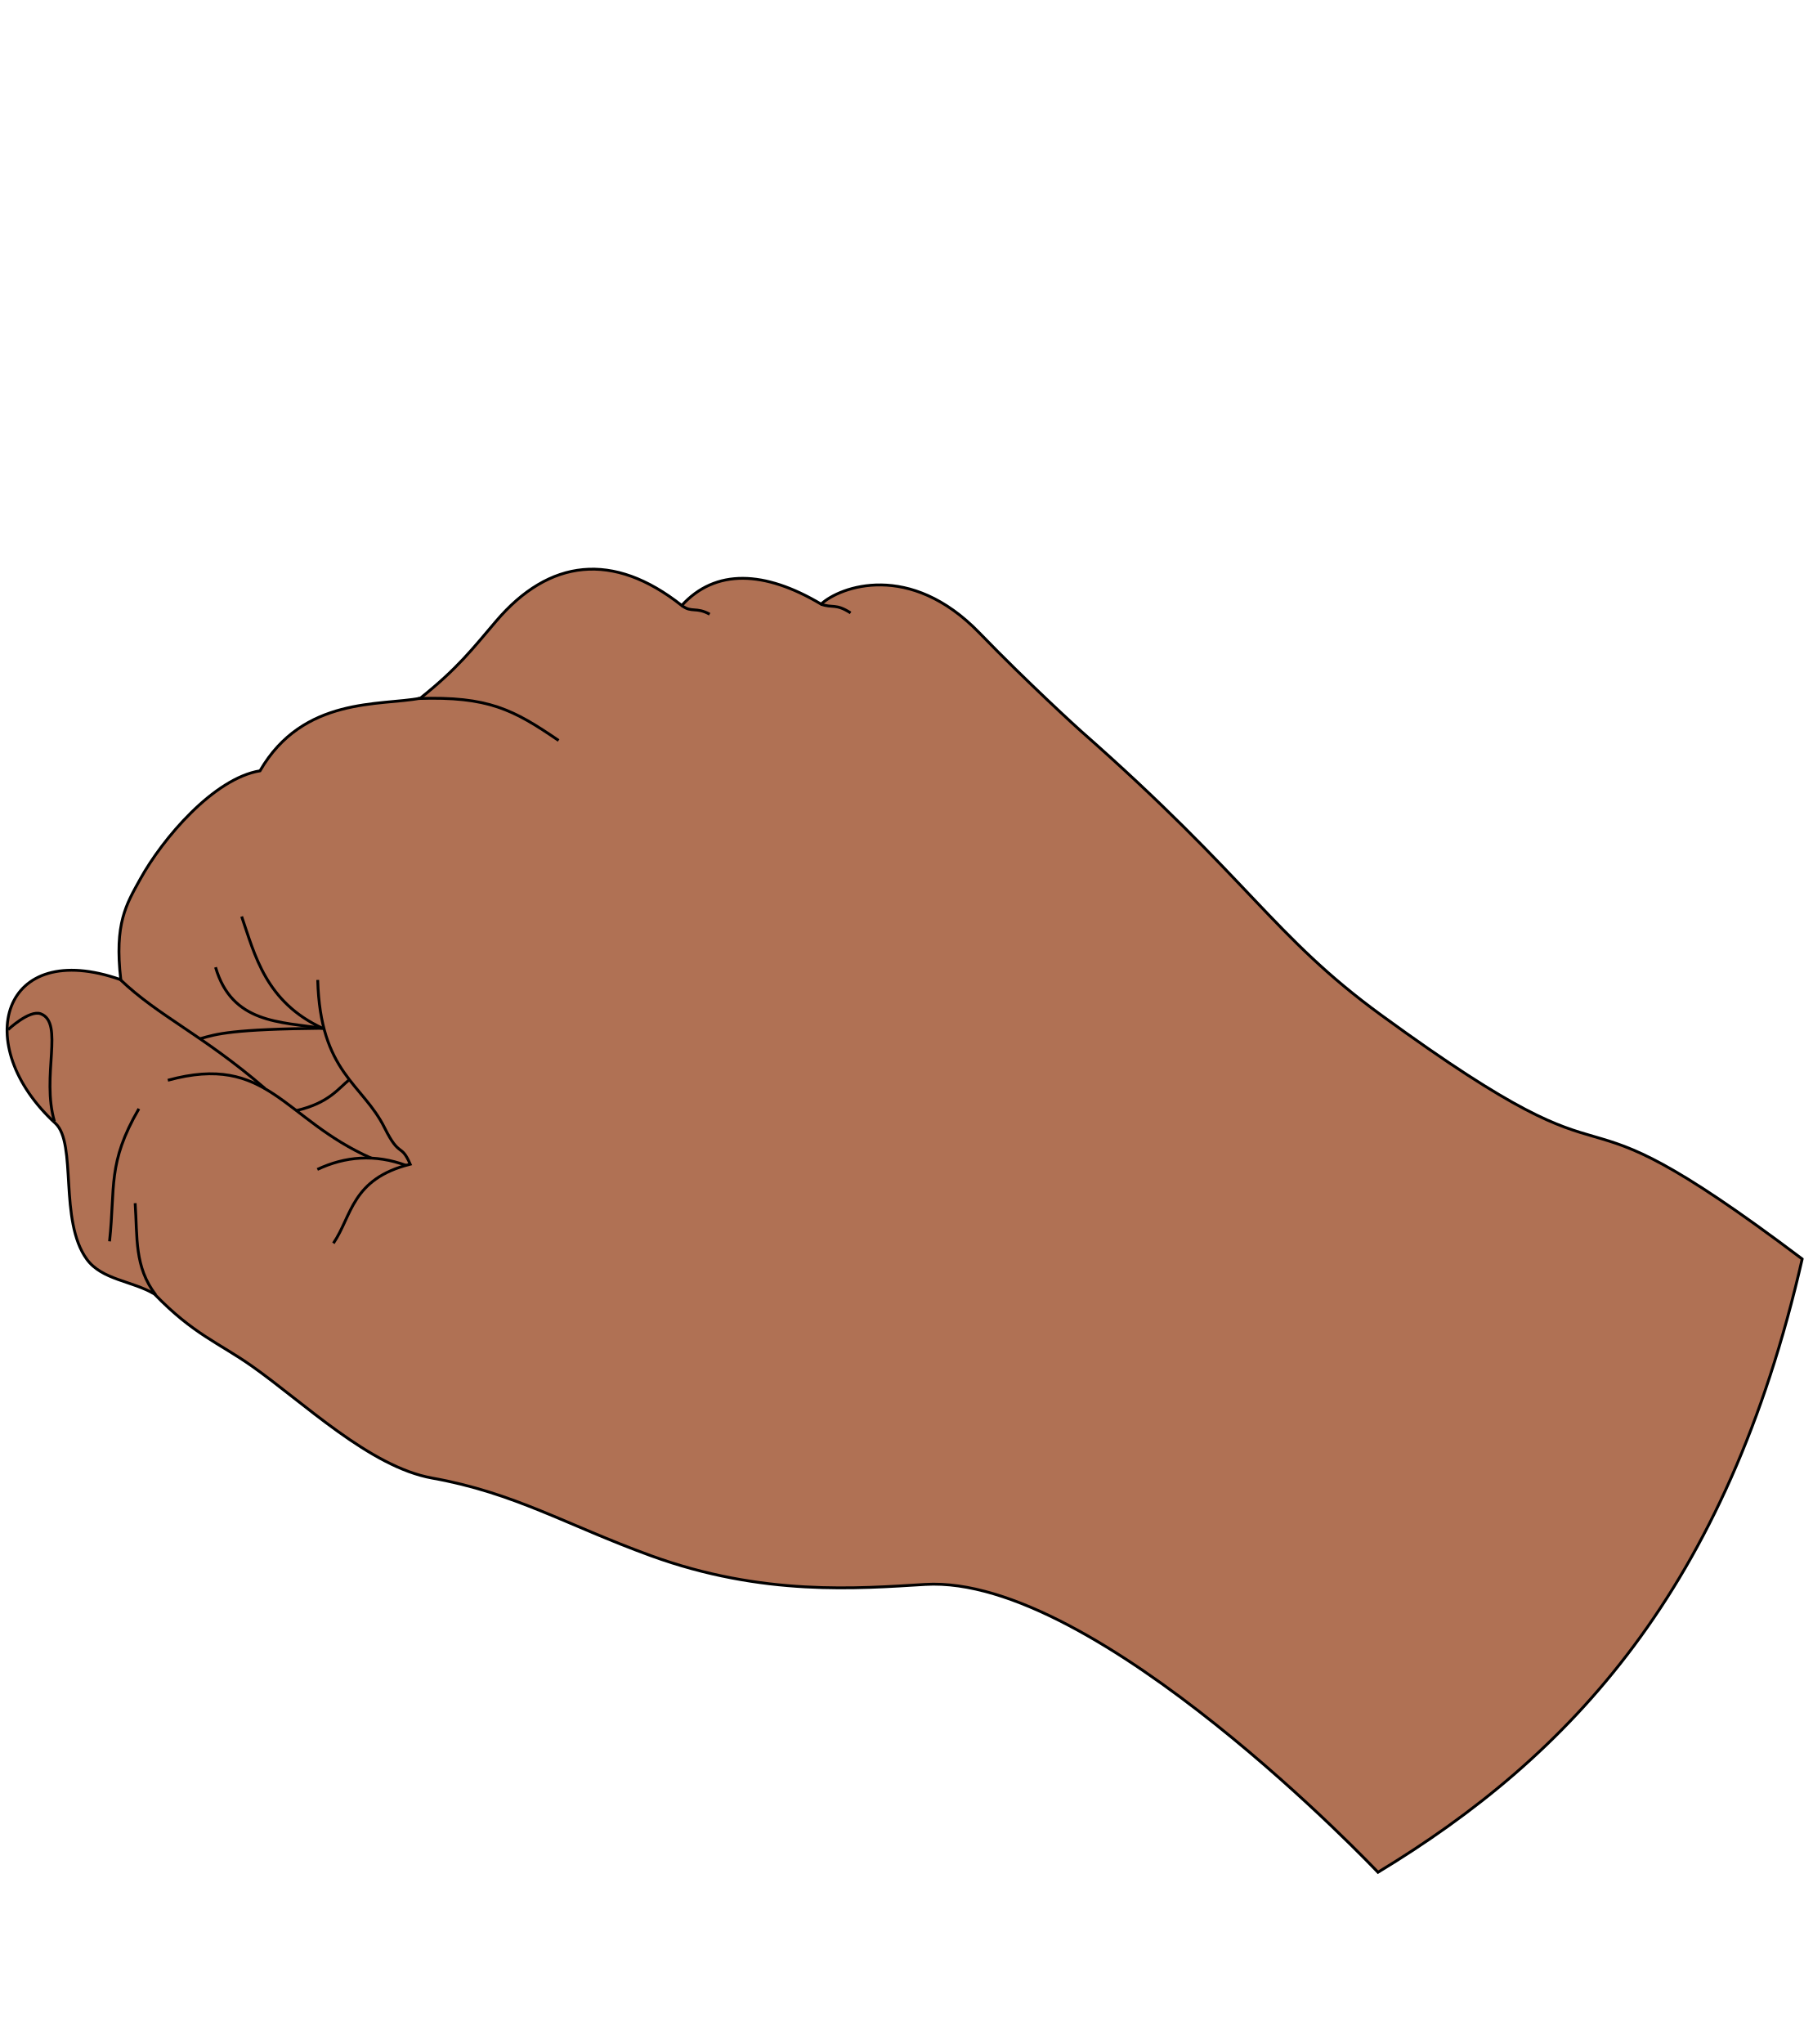
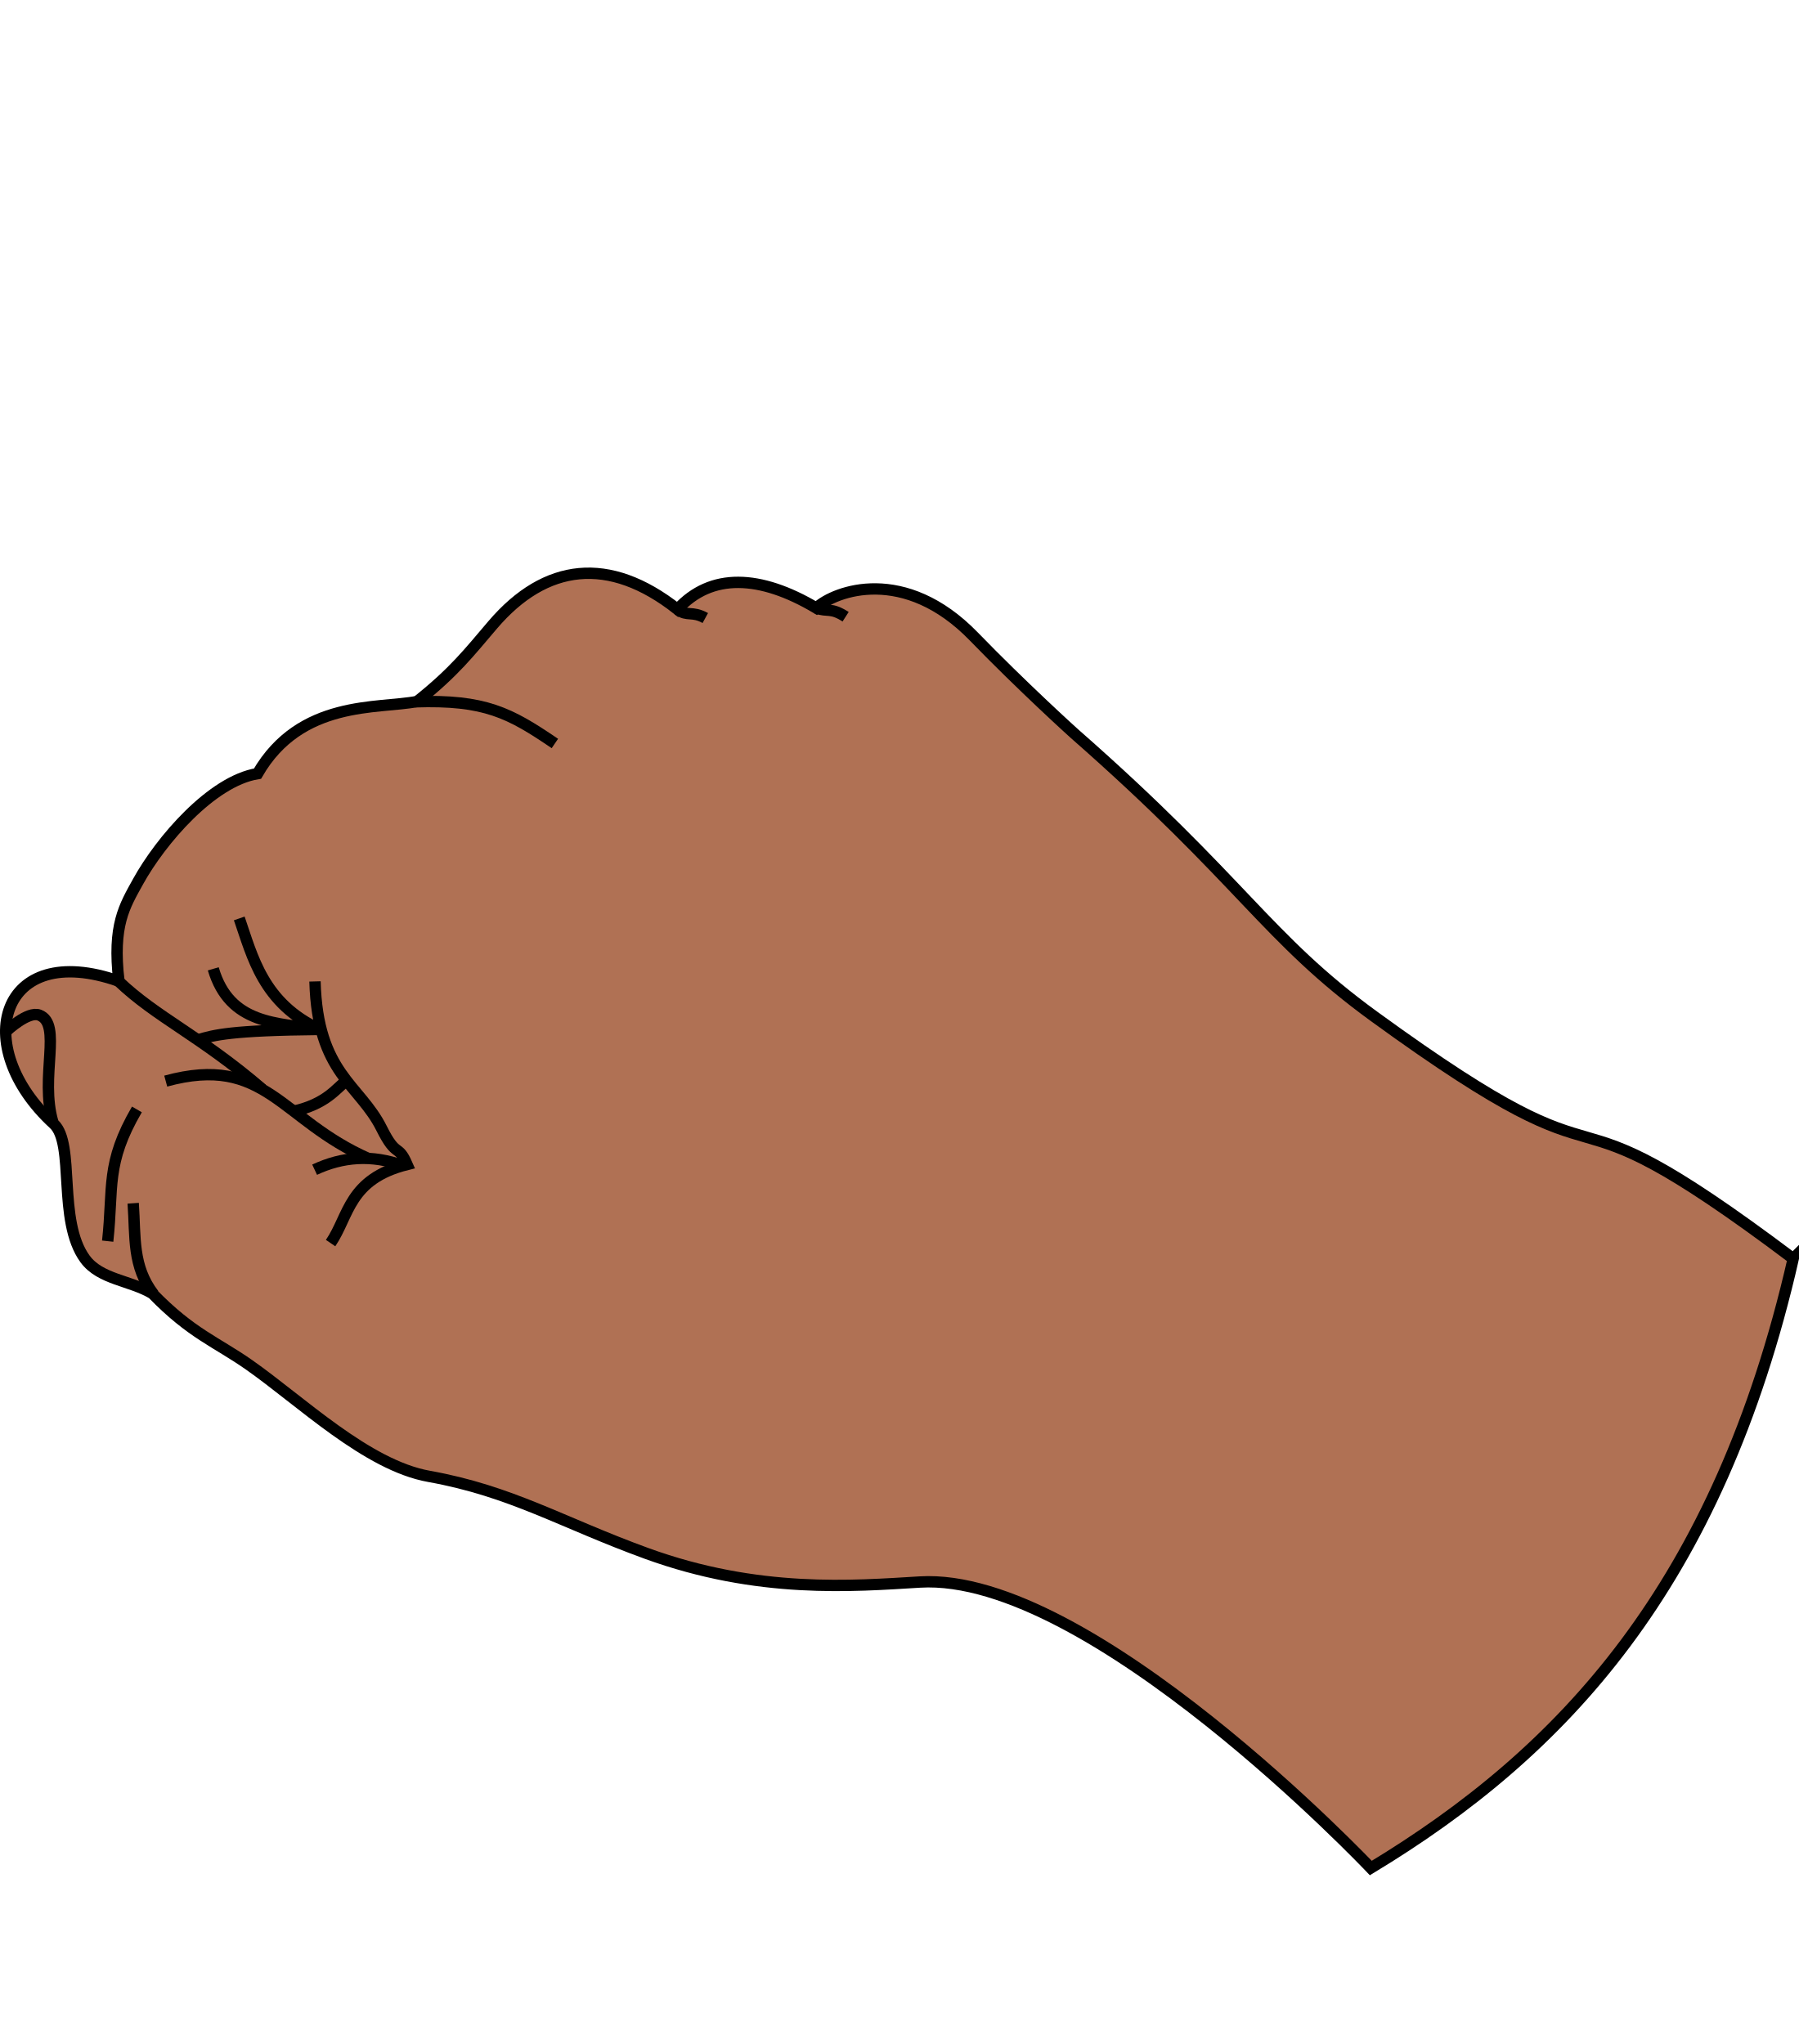
- <svg xmlns="http://www.w3.org/2000/svg" id="svg2" version="1.1" width="635.533" height="720.061">
+ <svg xmlns="http://www.w3.org/2000/svg" id="svg2" version="1.1" width="158.446" height="180.061">
  <defs id="defs6" />
-   <g id="layer2" transform="translate(-150.0546,-497.4972)" style="display:inline">
-     <path style="fill:#b07154;stroke:#000000;stroke-width:1px;stroke-linecap:butt;stroke-linejoin:miter;stroke-opacity:1;fill-opacity:1" d="M 785.088,941.005 C 691.402,870.397 733.26,925.443 636.733,855.088 598.519,827.234 590.507,807.419 530.805,754.919 c -0.673,-0.592 -18.602,-16.859 -35.632,-34.456 -24.531,-25.349 -49.099,-16.349 -55.791,-10.144 -19.89,-11.841 -37.228,-12.565 -49.101,0.481 -24.242,-19.152 -46.715,-16.4 -65.363,5.466 -8.416,9.868 -13.508,16.601 -26.758,27.195 -13.836,2.721 -41.302,-0.727 -56.489,25.581 -16.243,2.66 -34.271,23.769 -42.239,38.218 -4.843,8.781 -9.122,15.473 -6.817,35.372 -41.977,-14.825 -53.156,22.905 -23.042,50.591 7.668,7.05 1.178,34.295 11.063,47.877 5.347,7.347 16.096,7.584 23.871,12.287 13.703,14.168 22.593,17.128 34.191,25.273 18.276,12.836 41.648,35.587 63.629,39.532 29.215,5.243 46.978,16.378 77.015,27.323 39.533,14.404 73.145,11.559 96.708,10.144 60.293,-3.62 159.557,101.4 159.557,101.4 67.75,-41.028 122.9,-99.676 149.481,-216.053 z" id="path3045" />
-     <path style="fill:none;stroke:#000000;stroke-width:1px;stroke-linecap:butt;stroke-linejoin:miter;stroke-opacity:1" d="m 204.914,953.639 c -7.572,-9.947 -6.397,-20.095 -7.238,-32.286" id="path3047" />
-     <path style="fill:none;stroke:#000000;stroke-width:1px;stroke-linecap:butt;stroke-linejoin:miter;stroke-opacity:1" d="m 188.653,934.796 c 2.084,-19.203 -0.821,-27.499 10.338,-46.701" id="path3049" />
-     <path style="fill:none;stroke:#000000;stroke-width:1px;stroke-linecap:butt;stroke-linejoin:miter;stroke-opacity:1" d="m 169.241,892.559 c -4.706,-16.007 3.478,-34.748 -4.813,-37.913 -3.986,-1.522 -11.521,5.575 -11.521,5.575" id="path3051" />
-     <path style="fill:none;stroke:#000000;stroke-width:1px;stroke-linecap:butt;stroke-linejoin:miter;stroke-opacity:1" d="m 267.528,935.48 c 6.602,-9.705 6.342,-22.646 27.067,-27.857 -3.304,-7.618 -3.659,-2.028 -8.986,-12.748 -7.817,-15.729 -22.73,-19.435 -23.6,-52.165" id="path3075" />
-     <path style="fill:none;stroke:#000000;stroke-width:1px;stroke-linecap:butt;stroke-linejoin:miter;stroke-opacity:1" d="m 235.205,820.371 c 4.661,13.453 8.392,30.123 28.644,39.421 -15.191,-2.397 -32.038,-1.719 -37.841,-21.55" id="path3077" />
-     <path style="fill:none;stroke:#000000;stroke-width:1px;stroke-linecap:butt;stroke-linejoin:miter;stroke-opacity:1" d="m 293.281,908.094 c -11.196,-4.16 -21.608,-3.228 -31.403,1.368" id="path3079" />
-     <path style="fill:none;stroke:#000000;stroke-width:1px;stroke-linecap:butt;stroke-linejoin:miter;stroke-opacity:1" d="M 280.93,905.512 C 249.713,891.76 244.549,868.369 209.189,878.057" id="path3081" />
-     <path style="fill:none;stroke:#000000;stroke-width:1px;stroke-linecap:butt;stroke-linejoin:miter;stroke-opacity:1" d="M 243.352,880.882 C 221.357,861.953 205.953,855.521 192.425,842.578" id="path3083" />
-     <path style="fill:none;stroke:#000000;stroke-width:1px;stroke-linecap:butt;stroke-linejoin:miter;stroke-opacity:1" d="m 273.201,877.839 c -3.773,2.861 -7.039,8.214 -18.754,10.897" id="path3085" />
-     <path style="fill:none;stroke:#000000;stroke-width:1px;stroke-linecap:butt;stroke-linejoin:miter;stroke-opacity:1" d="m 264.243,859.726 c -32.406,0.31 -37.862,2.003 -43.623,3.679" id="path3087" />
-     <path style="fill:none;stroke:#000000;stroke-width:1px;stroke-linecap:butt;stroke-linejoin:miter;stroke-opacity:1" d="m 297.378,743.571 c 24.773,-0.833 33.612,3.941 49.511,14.778" id="path3089" />
-     <path style="fill:none;stroke:#000000;stroke-width:1px;stroke-linecap:butt;stroke-linejoin:miter;stroke-opacity:1" d="m 449.771,713.411 c -5.301,-3.42 -6.31,-1.585 -10.378,-3.067" id="path3093" />
-     <path style="fill:none;stroke:#000000;stroke-width:1px;stroke-linecap:butt;stroke-linejoin:miter;stroke-opacity:1" d="m 400.12,713.871 c -4.782,-2.622 -6.326,-0.462 -9.685,-2.954" id="path3095" />
+   <g id="layer2" transform="translate(-152.0546,-992.4971)" style="display:inline">
+     <path style="fill:#b07154;fill-opacity:1;stroke:#000000;stroke-width:1px;stroke-linecap:butt;stroke-linejoin:miter;stroke-opacity:1" d="m 310.001,1103.376 c -23.32,-17.544 -12.901,-3.867 -36.928,-21.348 -9.512,-6.921 -11.506,-11.844 -26.367,-24.889 -0.168,-0.147 -4.63,-4.189 -8.869,-8.561 -6.106,-6.298 -12.221,-4.062 -13.887,-2.52 -4.951,-2.942 -9.267,-3.122 -12.222,0.119 -6.034,-4.759 -11.628,-4.075 -16.27,1.358 -2.095,2.452 -3.362,4.125 -6.66,6.757 -3.444,0.676 -10.281,-0.181 -14.061,6.356 -4.043,0.661 -8.53,5.906 -10.514,9.496 -1.205,2.182 -2.271,3.845 -1.697,8.789 -10.449,-3.684 -13.231,5.691 -5.735,12.57 1.909,1.752 0.293,8.521 2.754,11.896 1.331,1.825 4.007,1.885 5.942,3.053 3.411,3.52 5.624,4.256 8.511,6.279 4.549,3.189 10.367,8.842 15.838,9.822 7.272,1.303 11.693,4.069 19.17,6.789 9.84,3.579 18.207,2.872 24.072,2.52 15.008,-0.899 39.716,25.195 39.716,25.195 16.864,-10.194 30.591,-24.766 37.208,-53.682 z" id="path3045" />
+     <path style="fill:none;stroke:#000000;stroke-width:1px;stroke-linecap:butt;stroke-linejoin:miter;stroke-opacity:1" d="m 165.588,1106.515 c -1.885,-2.471 -1.592,-4.993 -1.802,-8.022" id="path3047" />
+     <path style="fill:none;stroke:#000000;stroke-width:1px;stroke-linecap:butt;stroke-linejoin:miter;stroke-opacity:1" d="m 161.54,1101.833 c 0.519,-4.771 -0.204,-6.832 2.573,-11.604" id="path3049" />
+     <path style="fill:none;stroke:#000000;stroke-width:1px;stroke-linecap:butt;stroke-linejoin:miter;stroke-opacity:1" d="m 156.708,1091.339 c -1.171,-3.977 0.866,-8.634 -1.198,-9.42 -0.992,-0.378 -2.868,1.385 -2.868,1.385" id="path3051" />
+     <path style="fill:none;stroke:#000000;stroke-width:1px;stroke-linecap:butt;stroke-linejoin:miter;stroke-opacity:1" d="m 181.173,1102.003 c 1.643,-2.411 1.579,-5.627 6.737,-6.922 -0.823,-1.893 -0.911,-0.504 -2.237,-3.167 -1.946,-3.908 -5.658,-4.829 -5.874,-12.961" id="path3075" />
+     <path style="fill:none;stroke:#000000;stroke-width:1px;stroke-linecap:butt;stroke-linejoin:miter;stroke-opacity:1" d="m 173.128,1073.403 c 1.16,3.343 2.089,7.485 7.13,9.795 -3.781,-0.596 -7.975,-0.427 -9.419,-5.354" id="path3077" />
+     <path style="fill:none;stroke:#000000;stroke-width:1px;stroke-linecap:butt;stroke-linejoin:miter;stroke-opacity:1" d="m 187.583,1095.199 c -2.787,-1.034 -5.378,-0.802 -7.817,0.34" id="path3079" />
+     <path style="fill:none;stroke:#000000;stroke-width:1px;stroke-linecap:butt;stroke-linejoin:miter;stroke-opacity:1" d="m 184.509,1094.557 c -7.77,-3.417 -9.056,-9.229 -17.857,-6.822" id="path3081" />
+     <path style="fill:none;stroke:#000000;stroke-width:1px;stroke-linecap:butt;stroke-linejoin:miter;stroke-opacity:1" d="m 175.155,1088.438 c -5.475,-4.703 -9.309,-6.301 -12.676,-9.517" id="path3083" />
+     <path style="fill:none;stroke:#000000;stroke-width:1px;stroke-linecap:butt;stroke-linejoin:miter;stroke-opacity:1" d="m 182.585,1087.682 c -0.939,0.711 -1.752,2.041 -4.668,2.708" id="path3085" />
+     <path style="fill:none;stroke:#000000;stroke-width:1px;stroke-linecap:butt;stroke-linejoin:miter;stroke-opacity:1" d="m 180.356,1083.181 c -8.066,0.077 -9.424,0.498 -10.858,0.914" id="path3087" />
+     <path style="fill:none;stroke:#000000;stroke-width:1px;stroke-linecap:butt;stroke-linejoin:miter;stroke-opacity:1" d="m 188.603,1054.321 c 6.166,-0.207 8.367,0.979 12.324,3.672" id="path3089" />
+     <path style="fill:none;stroke:#000000;stroke-width:1px;stroke-linecap:butt;stroke-linejoin:miter;stroke-opacity:1" d="m 226.536,1046.827 c -1.32,-0.85 -1.571,-0.394 -2.583,-0.762" id="path3093" />
+     <path style="fill:none;stroke:#000000;stroke-width:1px;stroke-linecap:butt;stroke-linejoin:miter;stroke-opacity:1" d="m 214.177,1046.941 c -1.19,-0.651 -1.575,-0.115 -2.411,-0.734" id="path3095" />
  </g>
</svg>
